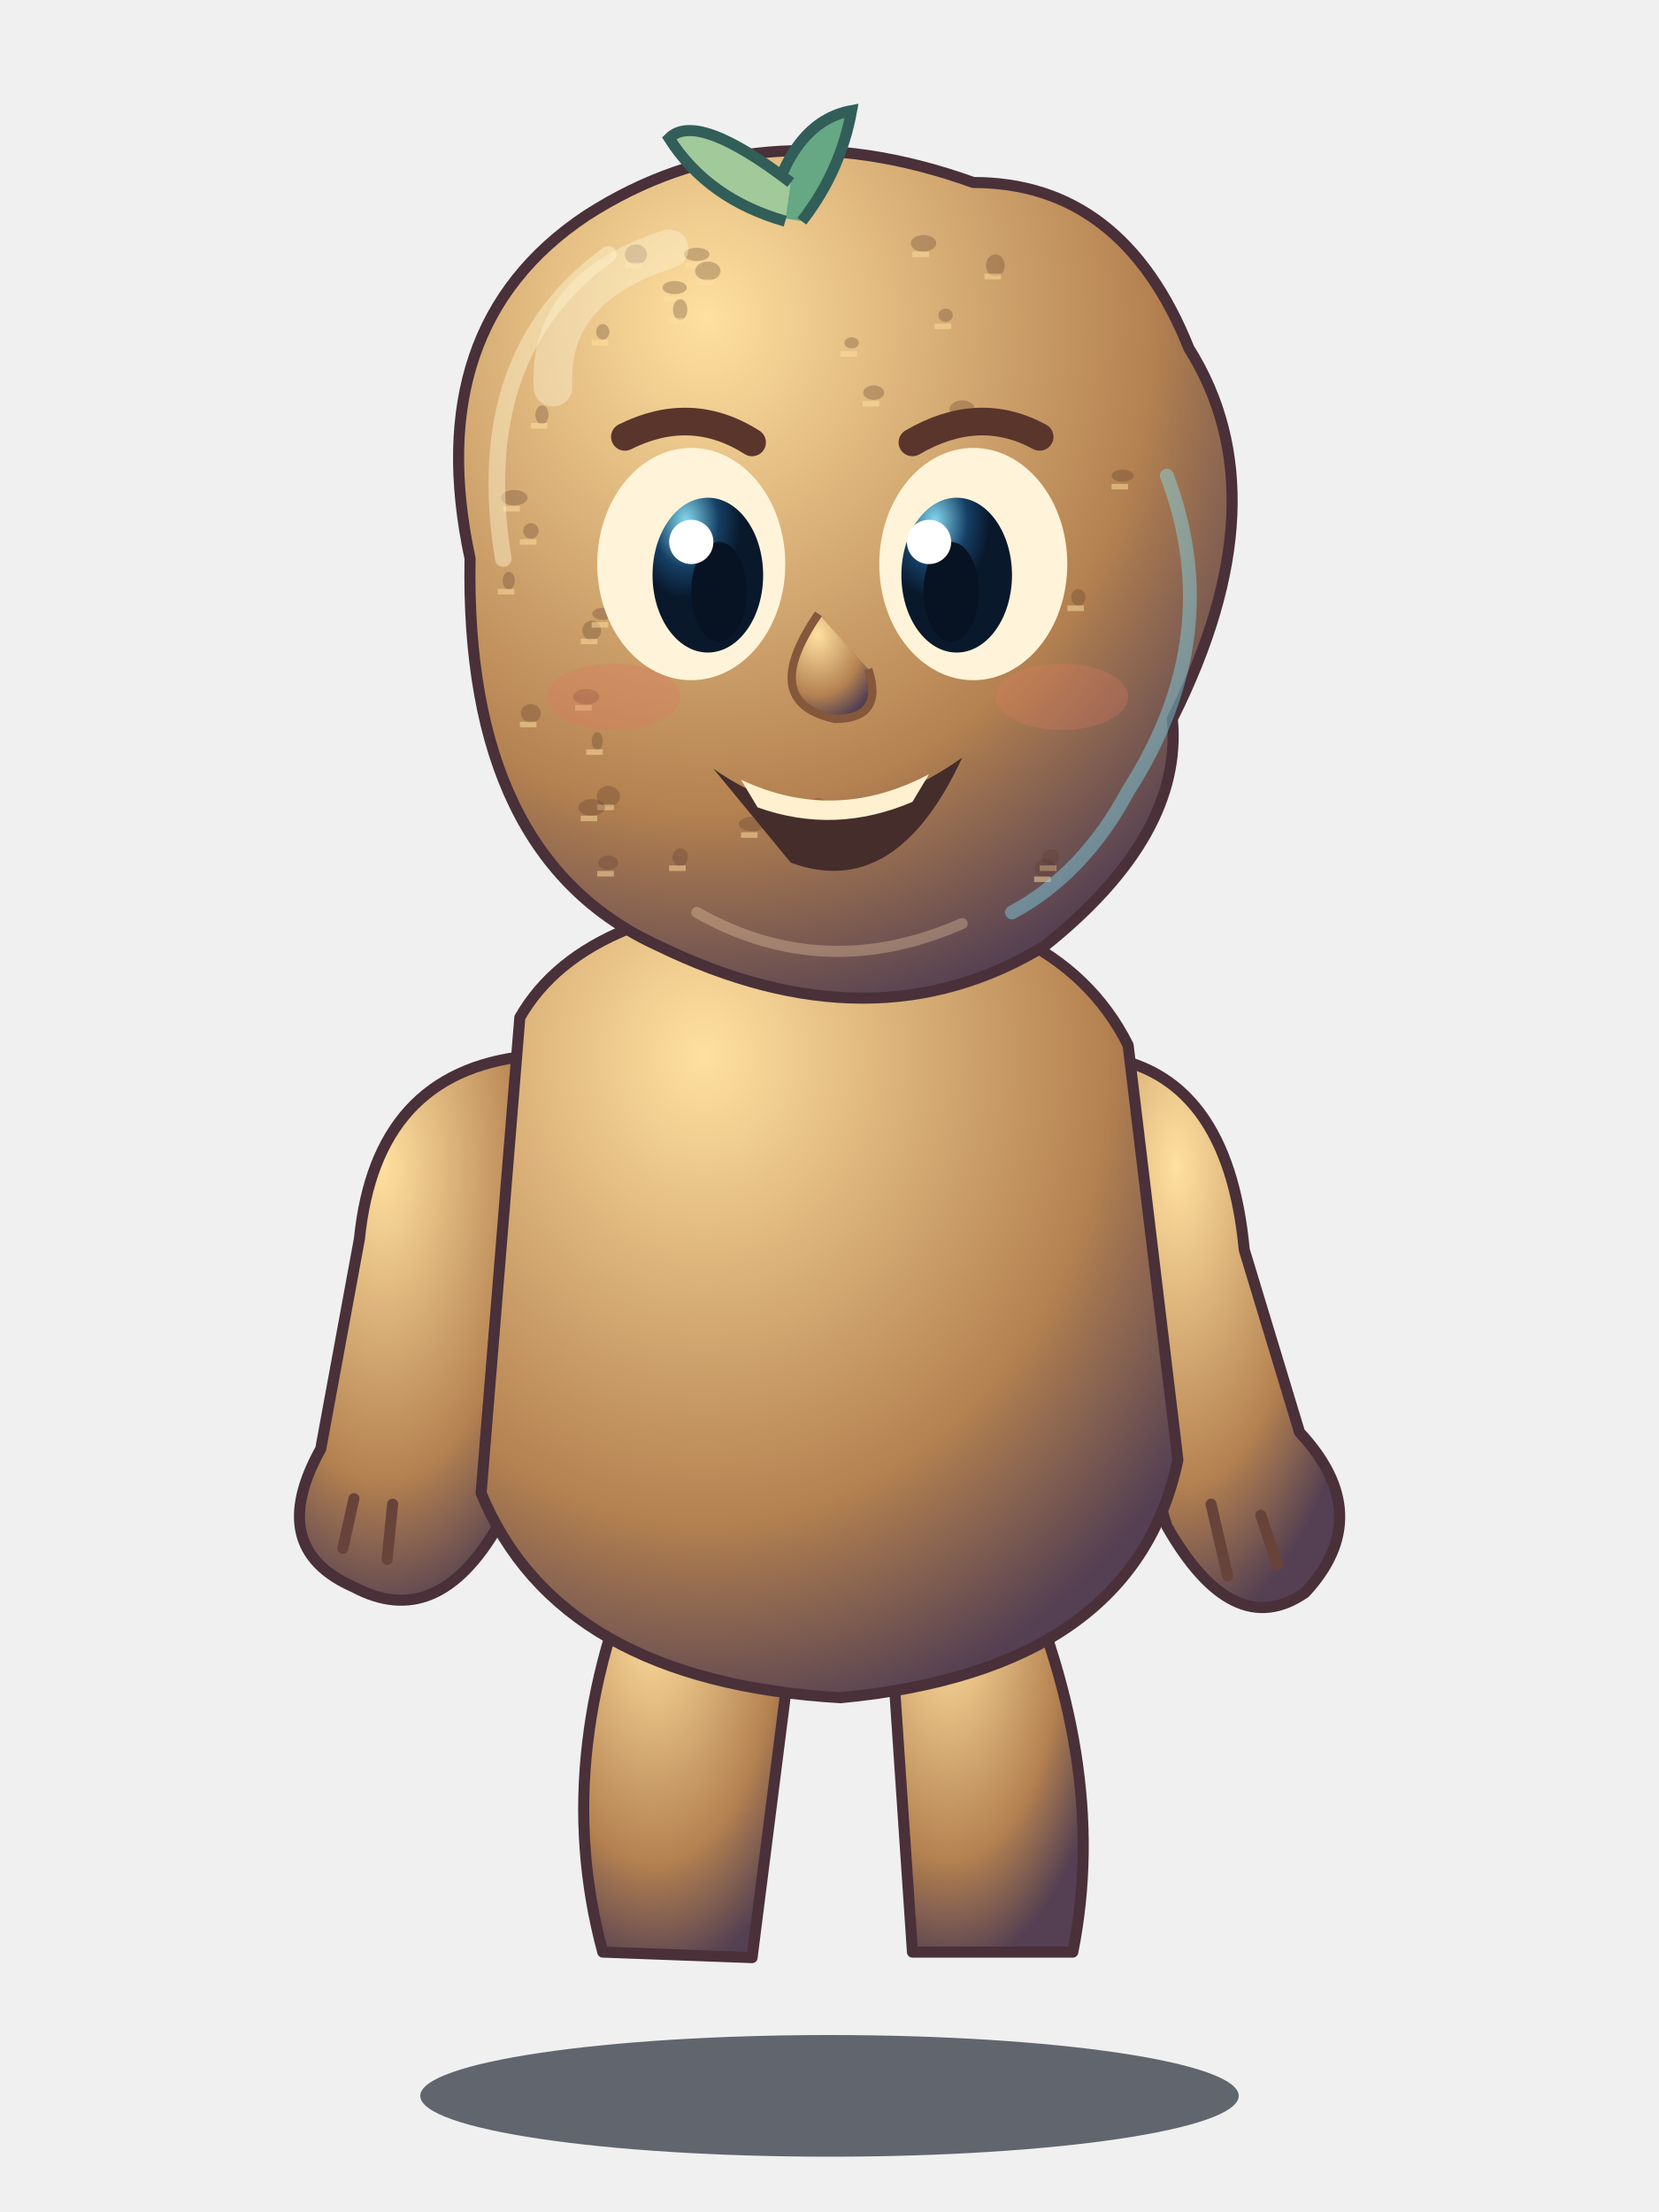
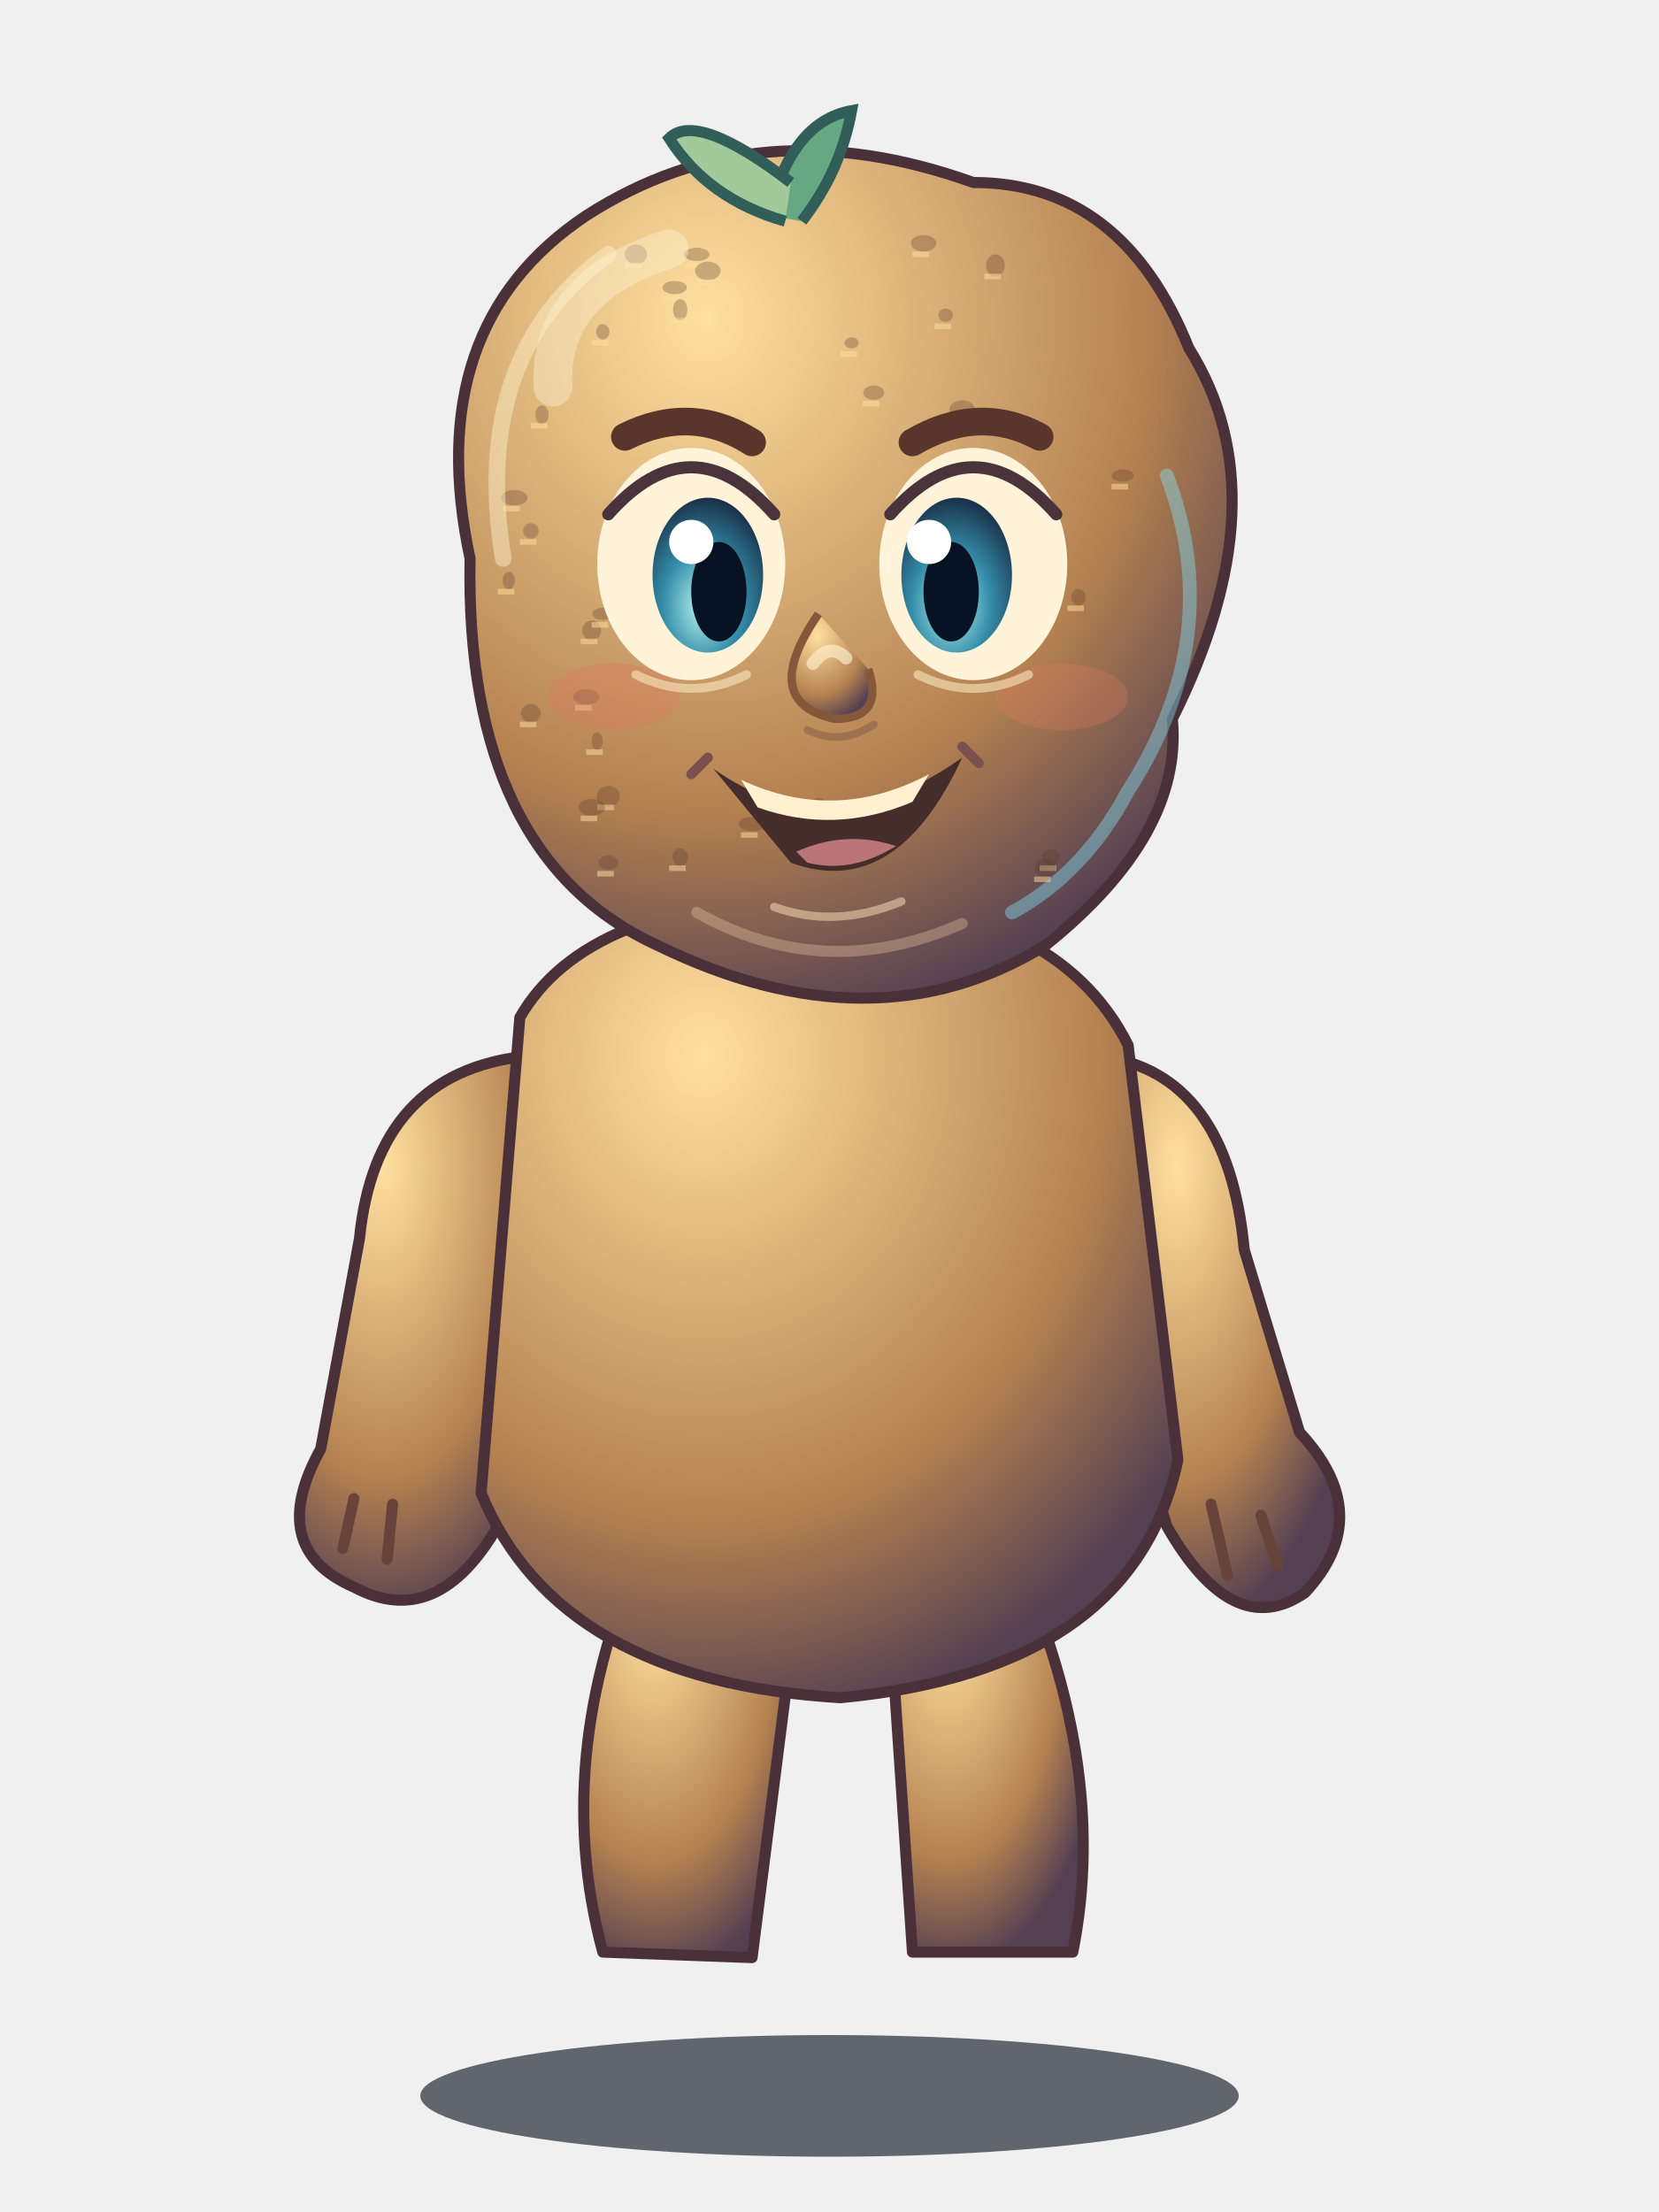
<svg xmlns="http://www.w3.org/2000/svg" viewBox="0 0 300 400">
  <defs>
    <radialGradient id="skin" cx=".32" cy=".2" r=".85">
      <stop stop-color="#ffe0a0" />
      <stop offset=".68" stop-color="#b48150" />
      <stop offset="1" stop-color="#544052" />
    </radialGradient>
    <linearGradient id="cloth" x2=".8" y2="1">
      <stop stop-color="#3d5b75" />
      <stop offset=".5" stop-color="#253648" />
      <stop offset="1" stop-color="#101b2d" />
    </linearGradient>
    <linearGradient id="metal" x2=".75" y2="1">
      <stop stop-color="#dce6e9" />
      <stop offset=".3" stop-color="#7e98ac" />
      <stop offset=".48" stop-color="#e1e9eb" />
      <stop offset=".55" stop-color="#496477" />
      <stop offset="1" stop-color="#192c40" />
    </linearGradient>
    <linearGradient id="trim" x2="1" y2="1">
      <stop stop-color="#edfcff" />
      <stop offset=".4" stop-color="#62eafa" />
      <stop offset="1" stop-color="#287c9f" />
    </linearGradient>
    <linearGradient id="leather" x2=".8" y2="1">
      <stop stop-color="#c59269" />
      <stop offset=".5" stop-color="#855339" />
      <stop offset="1" stop-color="#392722" />
    </linearGradient>
    <linearGradient id="hair" x2=".3" y2="1">
      <stop stop-color="#8f5a36" />
      <stop offset=".6" stop-color="#492b25" />
      <stop offset="1" stop-color="#241b22" />
    </linearGradient>
    <radialGradient id="lens" cx=".3" cy=".15">
      <stop stop-color="#84d9ef" />
      <stop offset=".6" stop-color="#153e64" />
      <stop offset="1" stop-color="#09182b" />
    </radialGradient>
  </defs>
  <ellipse cx="150" cy="379" rx="74" ry="11" fill="#020916" opacity=".6" />
  <g stroke="#493039" stroke-width="2" stroke-linejoin="round">
    <path d="M118 276Q99 316 109 353L136 354L145 283Z" fill="url(#skin)" />
    <path d="M160 279L165 353L194 353Q201 318 182 278Z" fill="url(#skin)" />
    <path d="M95 191Q68 194 65 224L58 262Q48 280 64 287Q79 295 90 276L101 235Z" fill="url(#skin)" />
    <path d="M199 191Q222 194 225 226L235 259Q249 274 236 288Q223 297 211 276L199 236Z" fill="url(#skin)" />
    <path d="M94 184Q106 163 148 162Q191 163 204 189L213 264Q205 302 152 307Q101 304 87 270Z" fill="url(#skin)" />
    <path d="M85 101Q76 59 106 39Q137 19 176 33Q203 33 215 63Q232 90 212 130Q214 151 189 171Q158 190 119 171Q84 155 85 101Z" fill="url(#skin)" />
  </g>
  <ellipse cx="153" cy="150" rx="1.3" ry="1.8" fill="#59392d" opacity=".3" />
  <path d="M151 152l3 0" stroke="#ffe0a0" opacity=".5" />
  <ellipse cx="195" cy="108" rx="1.3" ry="1.5" fill="#59392d" opacity=".3" />
  <path d="M193 110l3 0" stroke="#ffe0a0" opacity=".5" />
  <ellipse cx="93" cy="90" rx="2.4" ry="1.4" fill="#59392d" opacity=".3" />
  <path d="M91 92l3 0" stroke="#ffe0a0" opacity=".5" />
  <ellipse cx="110" cy="144" rx="2.1" ry="1.9" fill="#59392d" opacity=".3" />
  <path d="M108 146l3 0" stroke="#ffe0a0" opacity=".5" />
  <ellipse cx="180" cy="48" rx="1.7" ry="2.0" fill="#59392d" opacity=".3" />
  <path d="M178 50l3 0" stroke="#ffe0a0" opacity=".5" />
  <ellipse cx="190" cy="155" rx="1.6" ry="1.4" fill="#59392d" opacity=".3" />
  <path d="M188 157l3 0" stroke="#ffe0a0" opacity=".5" />
  <ellipse cx="106" cy="126" rx="2.4" ry="1.4" fill="#59392d" opacity=".3" />
  <path d="M104 128l3 0" stroke="#ffe0a0" opacity=".5" />
  <ellipse cx="107" cy="146" rx="2.4" ry="1.5" fill="#59392d" opacity=".3" />
  <path d="M105 148l3 0" stroke="#ffe0a0" opacity=".5" />
  <ellipse cx="154" cy="62" rx="1.3" ry="1.0" fill="#59392d" opacity=".3" />
  <path d="M152 64l3 0" stroke="#ffe0a0" opacity=".5" />
  <ellipse cx="122" cy="52" rx="2.2" ry="1.2" fill="#59392d" opacity=".3" />
  <path d="M120 54l3 0" stroke="#ffe0a0" opacity=".5" />
  <ellipse cx="189" cy="157" rx="1.9" ry="1.7" fill="#59392d" opacity=".3" />
  <path d="M187 159l3 0" stroke="#ffe0a0" opacity=".5" />
  <ellipse cx="107" cy="114" rx="1.7" ry="1.8" fill="#59392d" opacity=".3" />
  <path d="M105 116l3 0" stroke="#ffe0a0" opacity=".5" />
  <ellipse cx="110" cy="156" rx="1.8" ry="1.3" fill="#59392d" opacity=".3" />
  <path d="M108 158l3 0" stroke="#ffe0a0" opacity=".5" />
  <ellipse cx="126" cy="46" rx="2.3" ry="1.2" fill="#59392d" opacity=".3" />
  <path d="M124 48l3 0" stroke="#ffe0a0" opacity=".5" />
  <ellipse cx="92" cy="105" rx="1.1" ry="1.6" fill="#59392d" opacity=".3" />
  <path d="M90 107l3 0" stroke="#ffe0a0" opacity=".5" />
  <ellipse cx="158" cy="71" rx="1.9" ry="1.3" fill="#59392d" opacity=".3" />
  <path d="M156 73l3 0" stroke="#ffe0a0" opacity=".5" />
  <ellipse cx="171" cy="57" rx="1.3" ry="1.2" fill="#59392d" opacity=".3" />
  <path d="M169 59l3 0" stroke="#ffe0a0" opacity=".5" />
  <ellipse cx="136" cy="149" rx="2.4" ry="1.3" fill="#59392d" opacity=".3" />
  <path d="M134 151l3 0" stroke="#ffe0a0" opacity=".5" />
  <ellipse cx="123" cy="56" rx="1.3" ry="1.9" fill="#59392d" opacity=".3" />
  <path d="M121 58l3 0" stroke="#ffe0a0" opacity=".5" />
  <ellipse cx="96" cy="129" rx="1.8" ry="1.7" fill="#59392d" opacity=".3" />
  <path d="M94 131l3 0" stroke="#ffe0a0" opacity=".5" />
  <ellipse cx="167" cy="44" rx="2.3" ry="1.5" fill="#59392d" opacity=".3" />
  <path d="M165 46l3 0" stroke="#ffe0a0" opacity=".5" />
  <ellipse cx="123" cy="155" rx="1.4" ry="1.6" fill="#59392d" opacity=".3" />
  <path d="M121 157l3 0" stroke="#ffe0a0" opacity=".5" />
  <ellipse cx="148" cy="146" rx="1.6" ry="1.7" fill="#59392d" opacity=".3" />
  <path d="M146 148l3 0" stroke="#ffe0a0" opacity=".5" />
  <ellipse cx="128" cy="49" rx="2.3" ry="1.7" fill="#59392d" opacity=".3" />
  <path d="M126 51l3 0" stroke="#ffe0a0" opacity=".5" />
  <ellipse cx="96" cy="96" rx="1.4" ry="1.4" fill="#59392d" opacity=".3" />
  <path d="M94 98l3 0" stroke="#ffe0a0" opacity=".5" />
  <ellipse cx="203" cy="86" rx="2.0" ry="1.1" fill="#59392d" opacity=".3" />
  <path d="M201 88l3 0" stroke="#ffe0a0" opacity=".5" />
  <ellipse cx="98" cy="75" rx="1.2" ry="1.7" fill="#59392d" opacity=".3" />
  <path d="M96 77l3 0" stroke="#ffe0a0" opacity=".5" />
  <ellipse cx="138" cy="144" rx="1.2" ry="1.4" fill="#59392d" opacity=".3" />
  <path d="M136 146l3 0" stroke="#ffe0a0" opacity=".5" />
  <ellipse cx="190" cy="97" rx="1.7" ry="1.9" fill="#59392d" opacity=".3" />
  <path d="M188 99l3 0" stroke="#ffe0a0" opacity=".5" />
  <ellipse cx="109" cy="111" rx="1.9" ry="1.1" fill="#59392d" opacity=".3" />
  <path d="M107 113l3 0" stroke="#ffe0a0" opacity=".5" />
  <ellipse cx="108" cy="134" rx="1.0" ry="1.6" fill="#59392d" opacity=".3" />
  <path d="M106 136l3 0" stroke="#ffe0a0" opacity=".5" />
  <ellipse cx="174" cy="74" rx="2.3" ry="1.6" fill="#59392d" opacity=".3" />
  <path d="M172 76l3 0" stroke="#ffe0a0" opacity=".5" />
  <ellipse cx="109" cy="60" rx="1.2" ry="1.4" fill="#59392d" opacity=".3" />
  <path d="M107 62l3 0" stroke="#ffe0a0" opacity=".5" />
  <ellipse cx="115" cy="46" rx="2.0" ry="1.8" fill="#59392d" opacity=".3" />
  <path d="M113 48l3 0" stroke="#ffe0a0" opacity=".5" />
  <path d="M100 70Q99 52 121 45" stroke="#fff6d9" opacity=".38" stroke-width="7" stroke-linecap="round" fill="none" />
  <path d="M91 101Q85 64 110 46" fill="none" stroke="#fff4ce" stroke-width="3" stroke-linecap="round" opacity=".45" />
  <path d="M211 86Q222 115 204 143Q196 158 183 165" fill="none" stroke="#82ecff" stroke-width="2.5" stroke-linecap="round" opacity=".4" />
  <path d="M126 165Q149 178 174 167" fill="none" stroke="#ffdfb1" stroke-width="2" stroke-linecap="round" opacity=".3" />
  <ellipse cx="111" cy="126" rx="12" ry="6" fill="#dc785e" opacity=".35" />
  <ellipse cx="192" cy="126" rx="12" ry="6" fill="#dc785e" opacity=".3" />
  <path d="M113 79Q125 73 136 80M165 80Q177 73 188 79" fill="none" stroke="#59352c" stroke-width="5" stroke-linecap="round" />
  <g>
    <ellipse cx="125" cy="102" rx="17" ry="21" fill="#fff4d9" />
    <ellipse cx="176" cy="102" rx="17" ry="21" fill="#fff4d9" />
-     <ellipse cx="128" cy="104" rx="10" ry="14" fill="url(#lens)" />
-     <ellipse cx="173" cy="104" rx="10" ry="14" fill="url(#lens)" />
+     <defs>
+       <radialGradient id="iris-finish-128" cx=".45" cy=".7" r=".75">
+         <stop stop-color="#b7f6f0" />
+         <stop offset=".48" stop-color="#348ca9" />
+         <stop offset="1" stop-color="#16243b" />
+       </radialGradient>
+     </defs>
+     <ellipse cx="128" cy="104" rx="10" ry="14" fill="url(#iris-finish-128)" />
+     <defs>
+       <radialGradient id="iris-finish-173" cx=".45" cy=".7" r=".75">
+         <stop stop-color="#b7f6f0" />
+         <stop offset=".48" stop-color="#348ca9" />
+         <stop offset="1" stop-color="#16243b" />
+       </radialGradient>
+     </defs>
+     <ellipse cx="173" cy="104" rx="10" ry="14" fill="url(#iris-finish-173)" />
    <ellipse cx="130" cy="107" rx="5" ry="9" fill="#071222" />
    <ellipse cx="172" cy="107" rx="5" ry="9" fill="#071222" />
    <circle cx="125" cy="98" r="4" fill="white" />
    <circle cx="168" cy="98" r="4" fill="white" />
  </g>
  <path d="M148 111Q137 127 151 130Q160 130 157 121" fill="url(#skin)" stroke="#85573b" stroke-width="1.5" />
  <path d="M129 139Q150 154 174 137Q162 163 143 156Z" fill="#452d2c" />
  <path d="M134 141Q151 149 168 140L165 145Q151 151 137 146Z" fill="#fff1cf" />
  <path d="M64 271l-2 9m9-8-1 10m158-8 3 9m-12-11 3 13" stroke="#68433a" stroke-width="2" stroke-linecap="round" />
  <path d="M139 39Q143 22 154 20Q152 31 145 40" fill="#66a784" stroke="#315e58" stroke-width="2" />
  <path d="M143 33Q126 20 121 25Q128 36 142 40" fill="#a1c99a" stroke="#315e58" stroke-width="2" />
+   <g data-face-finish="1">
+     <path d="M110 93Q125 76 140 93" fill="none" stroke="#49343b" stroke-width="2.2" stroke-linecap="round" />
+     <path d="M115 122Q125 127 135 122" fill="none" stroke="#fff0c9" stroke-width="1.6" opacity=".55" stroke-linecap="round" />
+     <path d="M161 93Q176 76 191 93" fill="none" stroke="#49343b" stroke-width="2.2" stroke-linecap="round" />
+     <path d="M166 122Q176 127 186 122" fill="none" stroke="#fff0c9" stroke-width="1.6" opacity=".55" stroke-linecap="round" />
+     <path d="M144 154Q153 150 162 153Q154 158 146 156Z" fill="#d88789" opacity=".8" />
+     <path d="M128 137l-3 3m49-5 3 3" stroke="#79504b" stroke-width="1.8" stroke-linecap="round" />
+     <path d="M140 164Q151 168 163 163" fill="none" stroke="#ffe3bb" stroke-width="1.5" opacity=".5" stroke-linecap="round" />
+     <path d="M147 120q3-4 6-1" fill="none" stroke="#fff0cc" stroke-width="2.3" opacity=".65" stroke-linecap="round" />
+     <path d="M146 132q6 3 12-1" fill="none" stroke="#69463e" stroke-width="1.4" opacity=".35" stroke-linecap="round" />
+   </g>
</svg>
